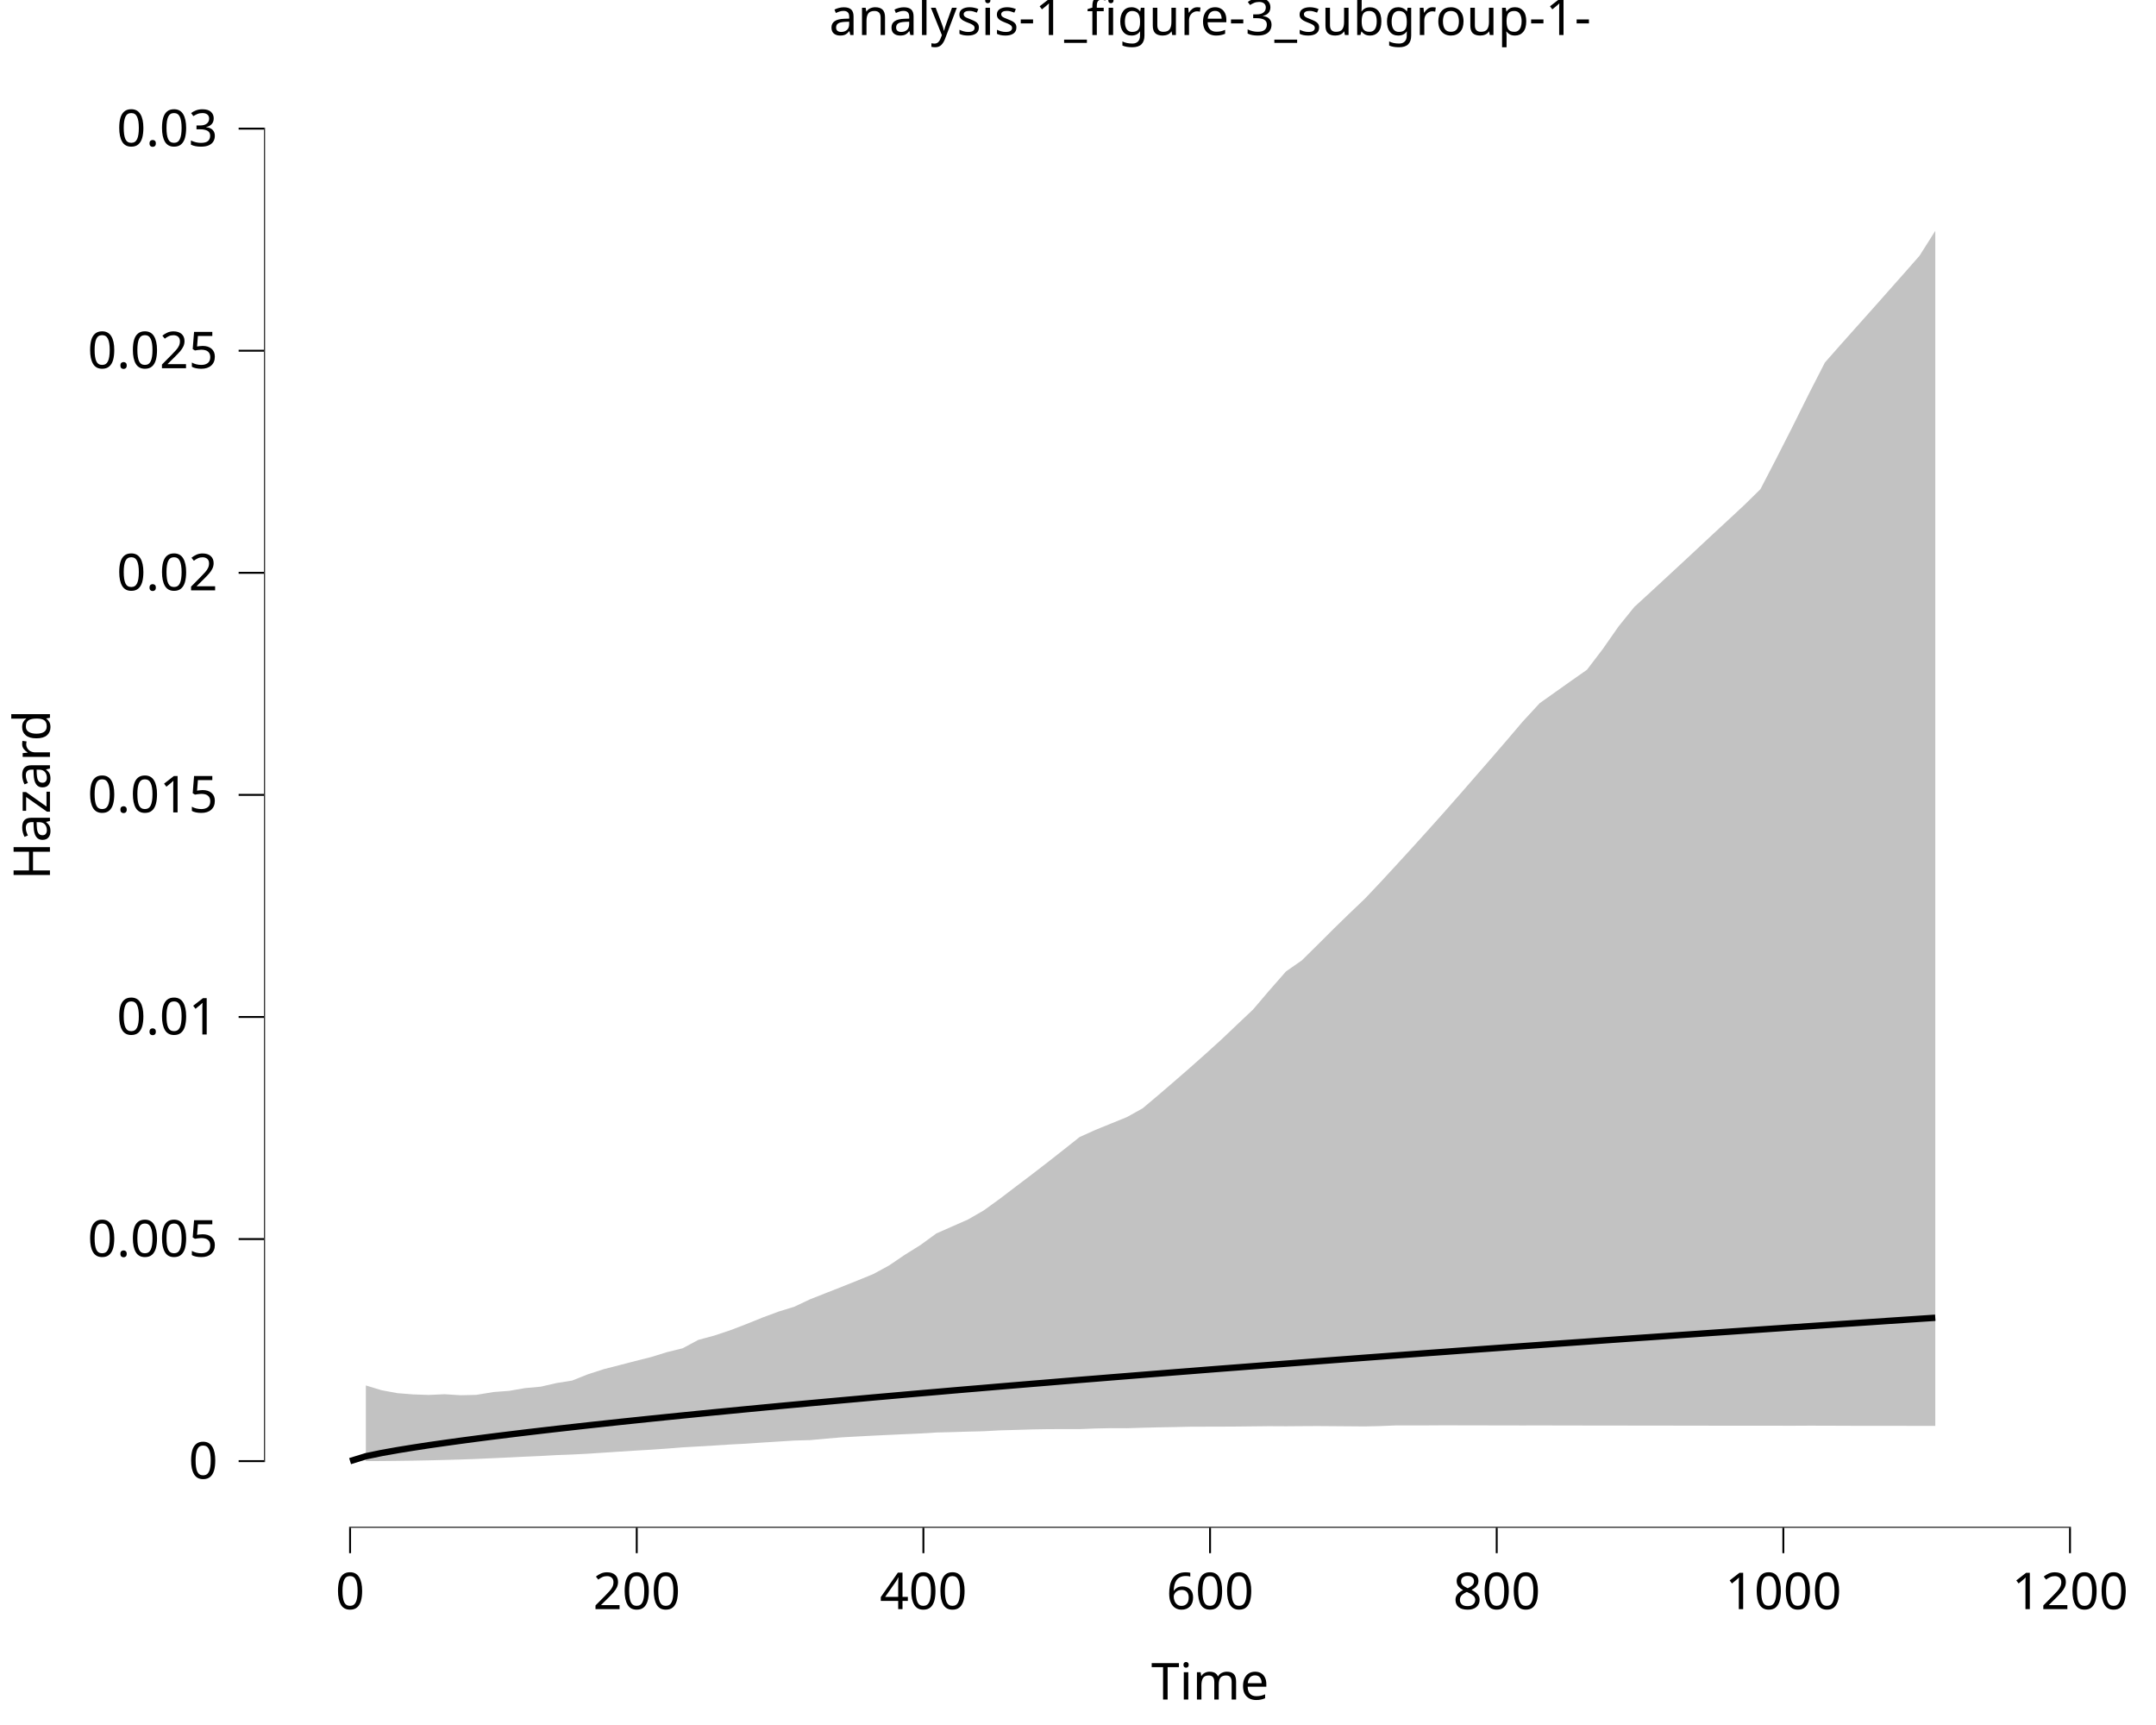
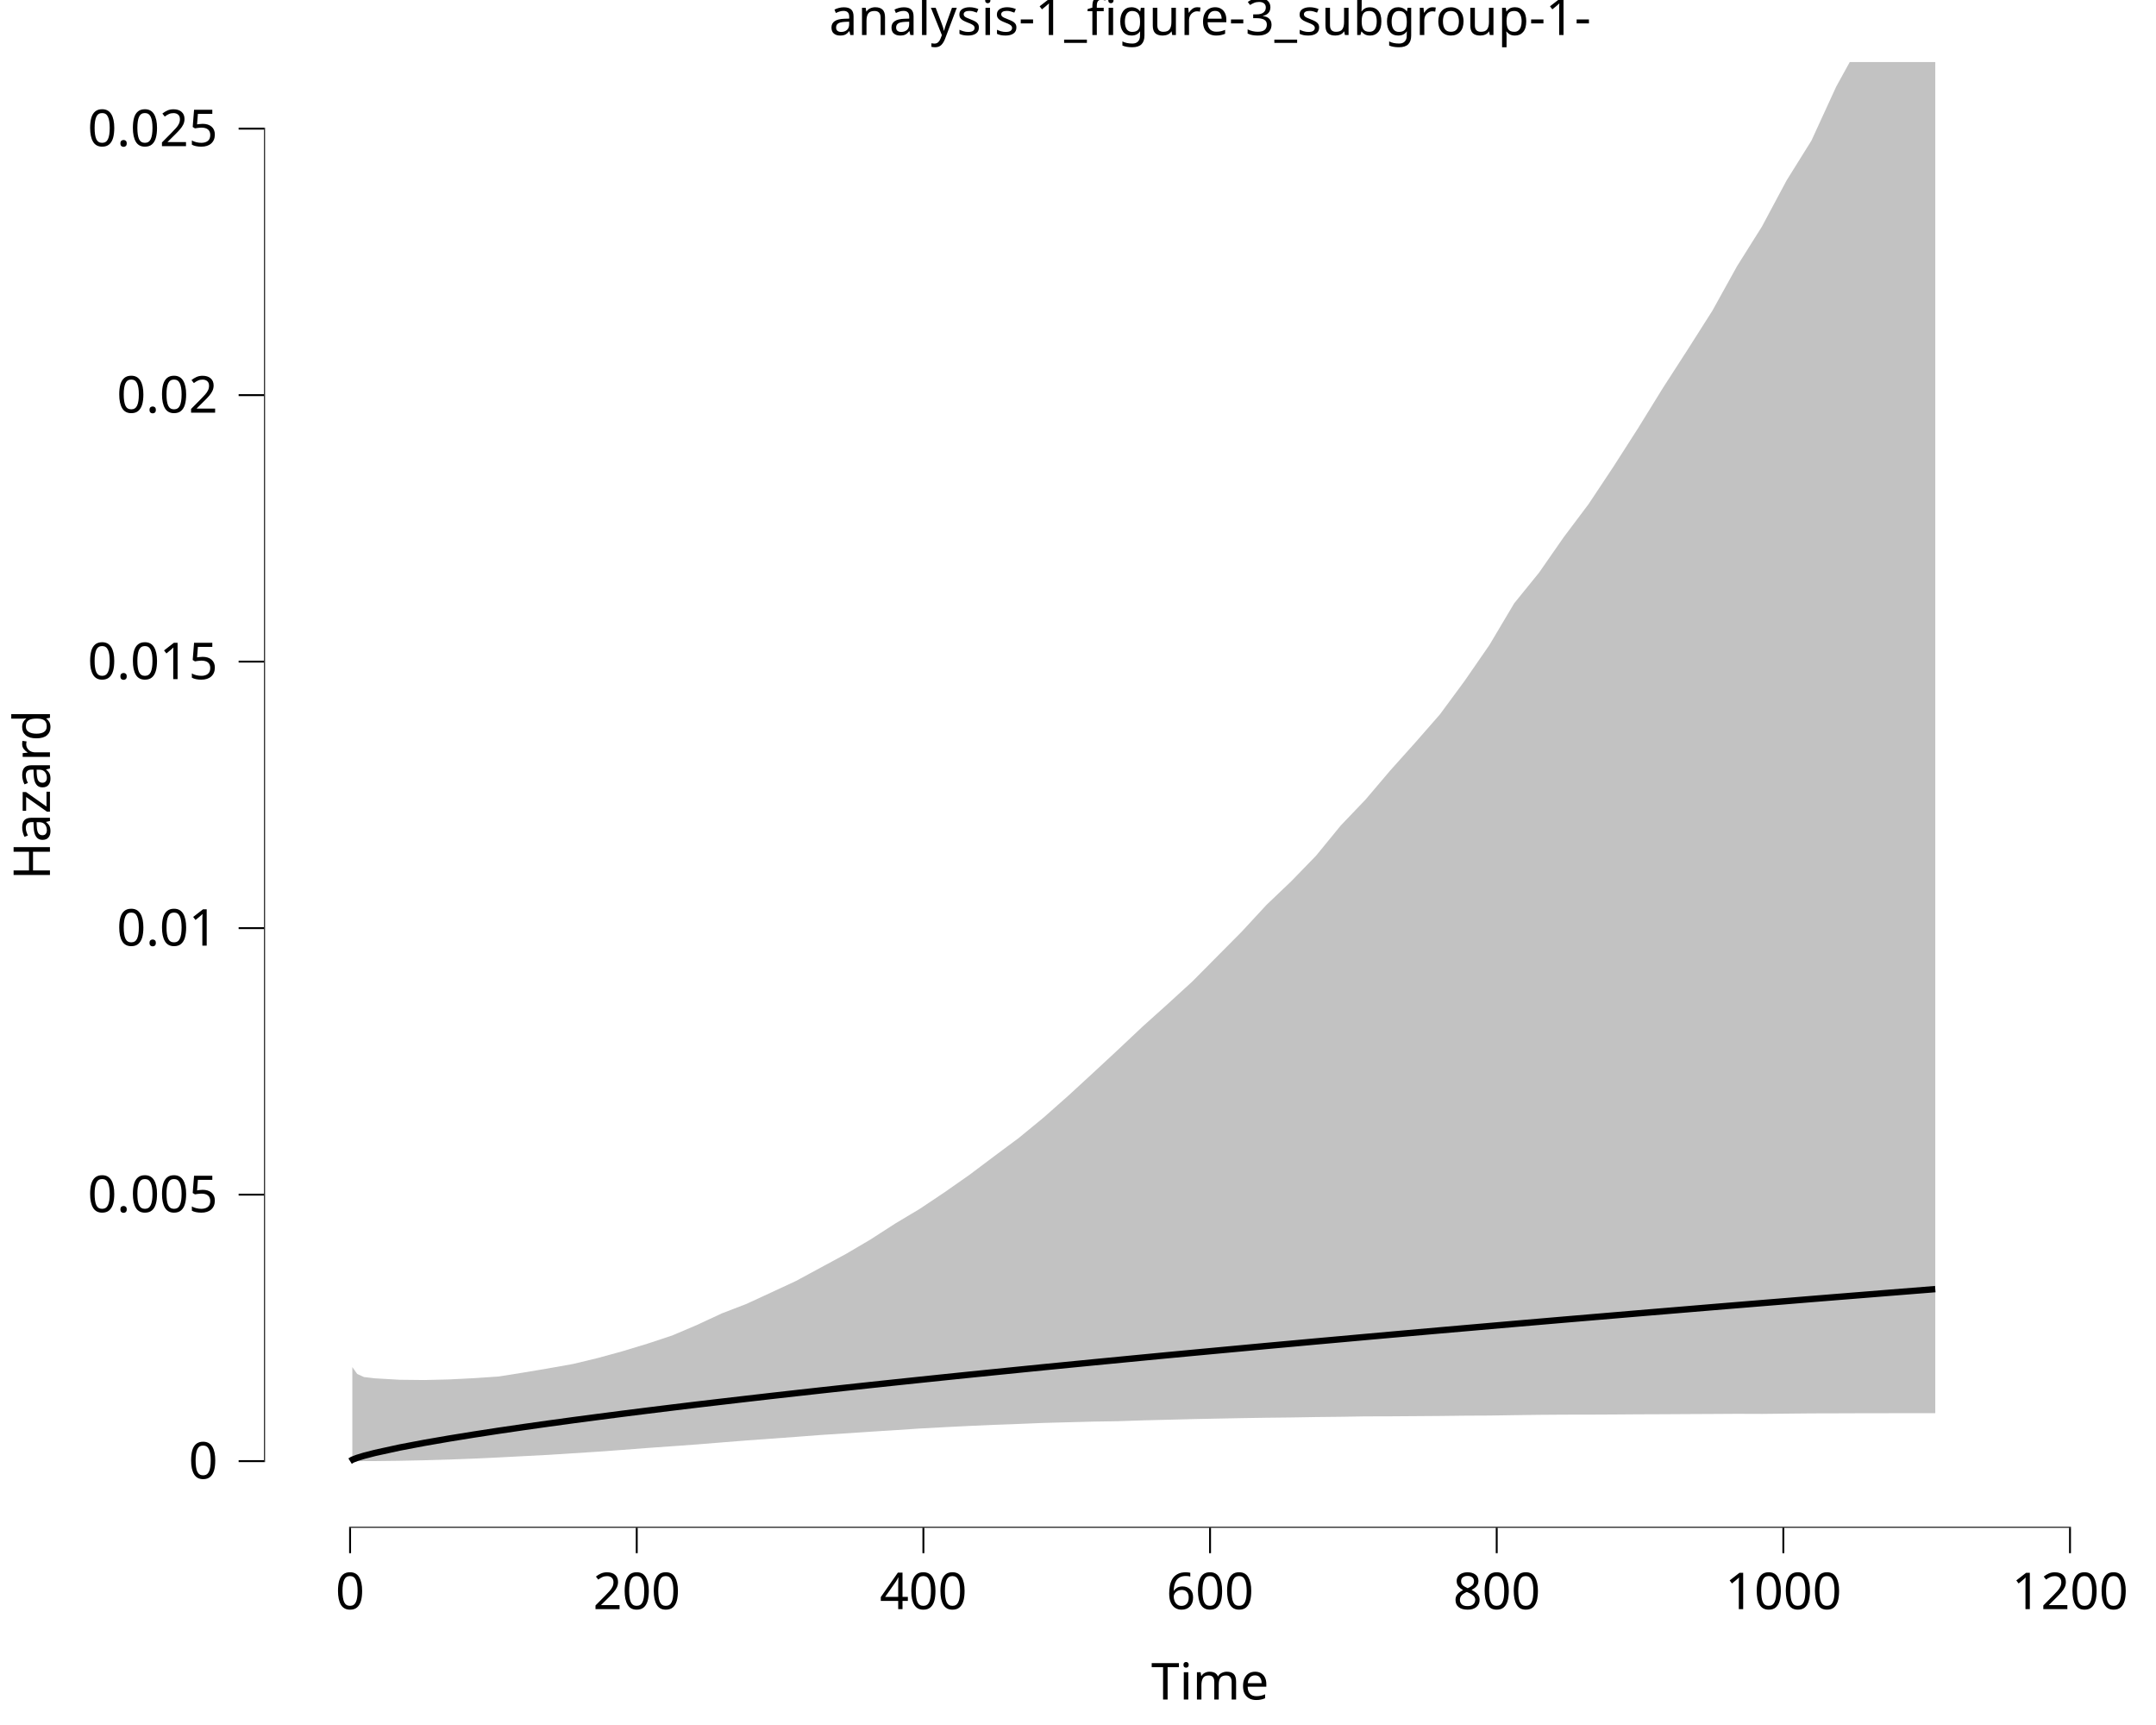
<svg xmlns="http://www.w3.org/2000/svg" class="svglite" data-engine-version="2.0" width="720.00pt" height="576.00pt" viewBox="0 0 720.00 576.00">
  <defs>
    <style type="text/css">
    .svglite line, .svglite polyline, .svglite polygon, .svglite path, .svglite rect, .svglite circle {
      fill: none;
      stroke: #000000;
      stroke-linecap: round;
      stroke-linejoin: round;
      stroke-miterlimit: 10.00;
    }
  </style>
  </defs>
  <rect width="100%" height="100%" style="stroke: none; fill: #FFFFFF;" />
  <defs>
    <clipPath id="cpMC4wMHw3MjAuMDB8MC4wMHw1NzYuMDA=">
      <rect x="0.00" y="0.00" width="720.00" height="576.00" />
    </clipPath>
  </defs>
  <g clip-path="url(#cpMC4wMHw3MjAuMDB8MC4wMHw1NzYuMDA=)">
    <rect x="0.00" y="0.00" width="720.00" height="576.00" style="stroke-width: 10.67; stroke: none;" />
  </g>
  <defs>
    <clipPath id="cpODguMTl8NzIwLjAwfDIwLjcxfDUxMC4xNA==">
      <rect x="88.19" y="20.71" width="631.81" height="489.43" />
    </clipPath>
  </defs>
  <g clip-path="url(#cpODguMTl8NzIwLjAwfDIwLjcxfDUxMC4xNA==)">
    <rect x="88.19" y="20.71" width="631.81" height="489.43" style="stroke-width: 10.67; stroke: none;" />
-     <polygon points="122.18,462.62 127.44,464.22 132.71,465.19 137.97,465.61 143.24,465.79 148.50,465.55 153.77,465.89 159.03,465.77 164.78,464.82 170.04,464.42 175.31,463.51 180.57,463.03 185.84,461.82 191.10,460.98 196.37,458.88 201.63,457.18 206.90,455.83 212.16,454.46 217.43,453.14 222.69,451.51 227.96,450.21 233.22,447.40 238.49,445.98 243.75,444.23 249.02,442.21 254.76,439.90 260.03,437.95 265.29,436.32 270.56,433.83 275.82,431.76 281.09,429.69 286.35,427.58 291.62,425.43 296.88,422.57 302.15,419.00 307.41,415.72 312.68,411.87 317.94,409.55 323.21,407.23 328.47,404.21 333.74,400.40 339.48,396.03 344.75,392.04 350.01,387.98 355.28,383.84 360.54,379.67 365.81,377.29 371.07,375.15 376.34,373.01 381.60,370.07 386.87,365.63 392.13,361.11 397.40,356.52 402.66,351.85 407.93,347.07 413.19,342.07 418.46,337.09 423.72,330.92 429.47,324.36 434.73,320.70 440.00,315.50 445.26,310.25 450.53,305.12 455.79,300.10 461.06,294.53 466.32,288.83 471.59,283.07 476.85,277.26 482.12,271.37 487.38,265.40 492.65,259.35 497.91,253.31 503.18,247.21 508.44,241.02 514.18,234.80 519.45,231.06 524.71,227.33 529.98,223.63 535.24,216.73 540.51,209.19 545.77,202.68 551.04,197.85 556.30,192.99 561.57,188.11 566.84,183.21 572.10,178.30 577.37,173.42 582.63,168.52 587.90,163.34 593.16,153.19 598.43,142.84 604.17,131.31 609.43,121.05 614.70,115.07 619.96,109.17 625.23,103.27 630.49,97.34 635.76,91.39 641.02,85.41 646.29,77.08 646.29,476.13 641.02,476.12 635.76,476.11 630.49,476.11 625.23,476.10 619.96,476.10 614.70,476.08 609.43,476.06 604.17,476.05 598.43,476.08 593.16,476.07 587.90,476.07 582.63,476.06 577.37,476.06 572.10,476.06 566.84,476.04 561.57,476.04 556.30,476.03 551.04,476.02 545.77,476.02 540.51,476.01 535.24,476.00 529.98,476.00 524.71,475.99 519.45,475.98 514.18,475.97 508.44,475.98 503.18,475.97 497.91,475.96 492.65,475.95 487.38,475.94 482.12,475.93 476.85,475.96 471.59,475.97 466.32,475.96 461.06,476.18 455.79,476.30 450.53,476.26 445.26,476.22 440.00,476.18 434.73,476.21 429.47,476.25 423.72,476.22 418.46,476.28 413.19,476.34 407.93,476.37 402.66,476.38 397.40,476.40 392.13,476.52 386.87,476.61 381.60,476.74 376.34,476.90 371.07,476.88 365.81,476.99 360.54,477.20 355.28,477.20 350.01,477.21 344.75,477.30 339.48,477.46 333.74,477.62 328.47,477.91 323.21,478.04 317.94,478.20 312.68,478.33 307.41,478.66 302.15,478.89 296.88,479.13 291.62,479.38 286.35,479.66 281.09,479.95 275.82,480.39 270.56,480.87 265.29,481.02 260.03,481.35 254.76,481.68 249.02,482.07 243.75,482.34 238.49,482.68 233.22,482.99 227.96,483.29 222.69,483.71 217.43,484.07 212.16,484.38 206.90,484.72 201.63,485.06 196.37,485.41 191.10,485.68 185.84,485.88 180.57,486.17 175.31,486.40 170.04,486.66 164.78,486.90 159.03,487.16 153.77,487.35 148.50,487.50 143.24,487.63 137.97,487.73 132.71,487.80 127.44,487.86 122.18,487.88 " style="stroke-width: 0.00; stroke: none; stroke-linecap: butt; fill: #333333; fill-opacity: 0.30;" />
-     <polyline points="122.18,462.62 127.44,464.22 132.71,465.19 137.97,465.61 143.24,465.79 148.50,465.55 153.77,465.89 159.03,465.77 164.78,464.82 170.04,464.42 175.31,463.51 180.57,463.03 185.84,461.82 191.10,460.98 196.37,458.88 201.63,457.18 206.90,455.83 212.16,454.46 217.43,453.14 222.69,451.51 227.96,450.21 233.22,447.40 238.49,445.98 243.75,444.23 249.02,442.21 254.76,439.90 260.03,437.95 265.29,436.32 270.56,433.83 275.82,431.76 281.09,429.69 286.35,427.58 291.62,425.43 296.88,422.57 302.15,419.00 307.41,415.72 312.68,411.87 317.94,409.55 323.21,407.23 328.47,404.21 333.74,400.40 339.48,396.03 344.75,392.04 350.01,387.98 355.28,383.84 360.54,379.67 365.81,377.29 371.07,375.15 376.34,373.01 381.60,370.07 386.87,365.63 392.13,361.11 397.40,356.52 402.66,351.85 407.93,347.07 413.19,342.07 418.46,337.09 423.72,330.92 429.47,324.36 434.73,320.70 440.00,315.50 445.26,310.25 450.53,305.12 455.79,300.10 461.06,294.53 466.32,288.83 471.59,283.07 476.85,277.26 482.12,271.37 487.38,265.40 492.65,259.35 497.91,253.31 503.18,247.21 508.44,241.02 514.18,234.80 519.45,231.06 524.71,227.33 529.98,223.63 535.24,216.73 540.51,209.19 545.77,202.68 551.04,197.85 556.30,192.99 561.57,188.11 566.84,183.21 572.10,178.30 577.37,173.42 582.63,168.52 587.90,163.34 593.16,153.19 598.43,142.84 604.17,131.31 609.43,121.05 614.70,115.07 619.96,109.17 625.23,103.27 630.49,97.34 635.76,91.39 641.02,85.41 646.29,77.08 " style="stroke-width: 1.07; stroke: none; stroke-linecap: butt;" />
-     <polyline points="646.29,476.13 641.02,476.12 635.76,476.11 630.49,476.11 625.23,476.10 619.96,476.10 614.70,476.08 609.43,476.06 604.17,476.05 598.43,476.08 593.16,476.07 587.90,476.07 582.63,476.06 577.37,476.06 572.10,476.06 566.84,476.04 561.57,476.04 556.30,476.03 551.04,476.02 545.77,476.02 540.51,476.01 535.24,476.00 529.98,476.00 524.71,475.99 519.45,475.98 514.18,475.97 508.44,475.98 503.18,475.97 497.91,475.96 492.65,475.95 487.38,475.94 482.12,475.93 476.85,475.96 471.59,475.97 466.32,475.96 461.06,476.18 455.79,476.30 450.53,476.26 445.26,476.22 440.00,476.18 434.73,476.21 429.47,476.25 423.72,476.22 418.46,476.28 413.19,476.34 407.93,476.37 402.66,476.38 397.40,476.40 392.13,476.52 386.87,476.61 381.60,476.74 376.34,476.90 371.07,476.88 365.81,476.99 360.54,477.20 355.28,477.20 350.01,477.21 344.75,477.30 339.48,477.46 333.74,477.62 328.47,477.91 323.21,478.04 317.94,478.20 312.68,478.33 307.41,478.66 302.15,478.89 296.88,479.13 291.62,479.38 286.35,479.66 281.09,479.95 275.82,480.39 270.56,480.87 265.29,481.02 260.03,481.35 254.76,481.68 249.02,482.07 243.75,482.34 238.49,482.68 233.22,482.99 227.96,483.29 222.69,483.71 217.43,484.07 212.16,484.38 206.90,484.72 201.63,485.06 196.37,485.41 191.10,485.68 185.84,485.88 180.57,486.17 175.31,486.40 170.04,486.66 164.78,486.90 159.03,487.16 153.77,487.35 148.50,487.50 143.24,487.63 137.97,487.73 132.71,487.80 127.44,487.86 122.18,487.88 " style="stroke-width: 1.07; stroke: none; stroke-linecap: butt;" />
-     <polyline points="116.91,487.89 122.18,486.26 127.44,485.17 132.71,484.23 137.97,483.38 143.24,482.57 148.50,481.82 153.77,481.09 159.03,480.39 164.78,479.65 170.04,479.00 175.31,478.36 180.57,477.74 185.84,477.13 191.10,476.54 196.37,475.95 201.63,475.38 206.90,474.81 212.16,474.26 217.43,473.71 222.69,473.17 227.96,472.64 233.22,472.11 238.49,471.59 243.75,471.08 249.02,470.57 254.76,470.02 260.03,469.52 265.29,469.03 270.56,468.54 275.82,468.06 281.09,467.58 286.35,467.11 291.62,466.63 296.88,466.17 302.15,465.70 307.41,465.24 312.68,464.79 317.94,464.33 323.21,463.88 328.47,463.44 333.74,462.99 339.48,462.51 344.75,462.07 350.01,461.64 355.28,461.20 360.54,460.77 365.81,460.35 371.07,459.92 376.34,459.50 381.60,459.08 386.87,458.66 392.13,458.24 397.40,457.83 402.66,457.41 407.93,457.00 413.19,456.60 418.46,456.19 423.72,455.79 429.47,455.35 434.73,454.95 440.00,454.55 445.26,454.15 450.53,453.76 455.79,453.36 461.06,452.97 466.32,452.58 471.59,452.19 476.85,451.80 482.12,451.42 487.38,451.03 492.65,450.65 497.91,450.27 503.18,449.89 508.44,449.51 514.18,449.10 519.45,448.72 524.71,448.35 529.98,447.98 535.24,447.60 540.51,447.23 545.77,446.86 551.04,446.50 556.30,446.13 561.57,445.76 566.84,445.40 572.10,445.03 577.37,444.67 582.63,444.31 587.90,443.95 593.16,443.59 598.43,443.23 604.17,442.84 609.43,442.49 614.70,442.13 619.96,441.78 625.23,441.43 630.49,441.07 635.76,440.72 641.02,440.37 646.29,440.02 " style="stroke-width: 2.13; stroke-linecap: butt;" />
+     <polygon points="117.66,456.49 119.30,458.79 121.55,459.81 125.18,460.24 133.46,460.72 141.73,460.81 150.00,460.61 158.27,460.19 166.54,459.63 174.81,458.31 183.09,456.92 191.36,455.45 199.63,453.46 207.90,451.19 216.17,448.68 224.44,445.95 232.71,442.44 240.99,438.58 249.26,435.40 257.53,431.58 265.80,427.74 274.07,423.27 282.34,418.80 290.61,413.94 298.89,408.60 307.16,403.65 315.43,398.12 323.70,392.33 331.97,386.11 340.24,379.96 348.52,373.16 356.79,365.84 365.06,358.23 373.33,350.55 381.60,342.76 389.87,335.33 398.14,327.77 406.42,319.42 414.69,311.08 422.96,302.14 431.23,294.25 439.50,285.73 447.77,275.62 456.04,266.97 464.32,257.22 472.59,248.00 480.86,238.55 489.13,227.33 497.40,215.36 505.67,201.45 513.95,191.24 522.22,179.35 530.49,168.35 538.76,155.90 547.03,142.99 555.30,129.59 563.57,116.78 571.85,103.75 580.12,88.83 588.39,75.67 596.66,60.21 604.93,46.95 613.20,28.93 621.47,13.93 629.75,-1.18 638.02,-16.81 646.29,-32.03 646.29,471.87 638.02,471.87 629.75,471.89 621.47,471.90 613.20,471.93 604.93,471.95 596.66,472.03 588.39,472.12 580.12,472.09 571.85,472.14 563.57,472.18 555.30,472.23 547.03,472.26 538.76,472.32 530.49,472.36 522.22,472.37 513.95,472.43 505.67,472.54 497.40,472.67 489.13,472.71 480.86,472.81 472.59,472.87 464.32,472.93 456.04,472.95 447.77,473.08 439.50,473.17 431.23,473.31 422.96,473.40 414.69,473.53 406.42,473.69 398.14,473.86 389.87,474.07 381.60,474.28 373.33,474.56 365.06,474.69 356.79,474.91 348.52,475.13 340.24,475.47 331.97,475.77 323.70,476.14 315.43,476.55 307.16,477.00 298.89,477.55 290.61,478.07 282.34,478.63 274.07,479.16 265.80,479.79 257.53,480.39 249.26,480.99 240.99,481.65 232.71,482.32 224.44,482.92 216.17,483.50 207.90,484.14 199.63,484.74 191.36,485.27 183.09,485.80 174.81,486.23 166.54,486.66 158.27,487.04 150.00,487.36 141.73,487.60 133.46,487.77 125.18,487.87 121.55,487.88 119.30,487.89 117.66,487.89 " style="stroke-width: 0.00; stroke: none; stroke-linecap: butt; fill: #333333; fill-opacity: 0.30;" />
+     <polyline points="117.66,456.49 119.30,458.79 121.55,459.81 125.18,460.24 133.46,460.72 141.73,460.81 150.00,460.61 158.27,460.19 166.54,459.63 174.81,458.31 183.09,456.92 191.36,455.45 199.63,453.46 207.90,451.19 216.17,448.68 224.44,445.95 232.71,442.44 240.99,438.58 249.26,435.40 257.53,431.58 265.80,427.74 274.07,423.27 282.34,418.80 290.61,413.94 298.89,408.60 307.16,403.65 315.43,398.12 323.70,392.33 331.97,386.11 340.24,379.96 348.52,373.16 356.79,365.84 365.06,358.23 373.33,350.55 381.60,342.76 389.87,335.33 398.14,327.77 406.42,319.42 414.69,311.08 422.96,302.14 431.23,294.25 439.50,285.73 447.77,275.62 456.04,266.97 464.32,257.22 472.59,248.00 480.86,238.55 489.13,227.33 497.40,215.36 505.67,201.45 513.95,191.24 522.22,179.35 530.49,168.35 538.76,155.90 547.03,142.99 555.30,129.59 563.57,116.78 571.85,103.75 580.12,88.83 588.39,75.67 596.66,60.21 604.93,46.95 613.20,28.93 621.47,13.93 629.75,-1.18 638.02,-16.81 646.29,-32.03 " style="stroke-width: 1.07; stroke: none; stroke-linecap: butt;" />
+     <polyline points="646.29,471.87 638.02,471.87 629.75,471.89 621.47,471.90 613.20,471.93 604.93,471.95 596.66,472.03 588.39,472.12 580.12,472.09 571.85,472.14 563.57,472.18 555.30,472.23 547.03,472.26 538.76,472.32 530.49,472.36 522.22,472.37 513.95,472.43 505.67,472.54 497.40,472.67 489.13,472.71 480.86,472.81 472.59,472.87 464.32,472.93 456.04,472.95 447.77,473.08 439.50,473.17 431.23,473.31 422.96,473.40 414.69,473.53 406.42,473.69 398.14,473.86 389.87,474.07 381.60,474.28 373.33,474.56 365.06,474.69 356.79,474.91 348.52,475.13 340.24,475.47 331.97,475.77 323.70,476.14 315.43,476.55 307.16,477.00 298.89,477.55 290.61,478.07 282.34,478.63 274.07,479.16 265.80,479.79 257.53,480.39 249.26,480.99 240.99,481.65 232.71,482.32 224.44,482.92 216.17,483.50 207.90,484.14 199.63,484.74 191.36,485.27 183.09,485.80 174.81,486.23 166.54,486.66 158.27,487.04 150.00,487.36 141.73,487.60 133.46,487.77 125.18,487.87 121.55,487.88 119.30,487.89 117.66,487.89 " style="stroke-width: 1.07; stroke: none; stroke-linecap: butt;" />
+     <polyline points="116.91,487.89 117.66,487.42 119.30,486.79 121.55,486.10 125.18,485.16 133.46,483.35 141.73,481.78 150.00,480.35 158.27,479.01 166.54,477.74 174.81,476.53 183.09,475.36 191.36,474.23 199.63,473.14 207.90,472.07 216.17,471.03 224.44,470.01 232.71,469.01 240.99,468.04 249.26,467.08 257.53,466.13 265.80,465.20 274.07,464.28 282.34,463.38 290.61,462.49 298.89,461.61 307.16,460.74 315.43,459.88 323.70,459.03 331.97,458.19 340.24,457.36 348.52,456.53 356.79,455.72 365.06,454.91 373.33,454.11 381.60,453.31 389.87,452.52 398.14,451.74 406.42,450.97 414.69,450.20 422.96,449.43 431.23,448.68 439.50,447.92 447.77,447.18 456.04,446.43 464.32,445.69 472.59,444.96 480.86,444.23 489.13,443.51 497.40,442.79 505.67,442.07 513.95,441.36 522.22,440.65 530.49,439.95 538.76,439.25 547.03,438.55 555.30,437.86 563.57,437.17 571.85,436.48 580.12,435.80 588.39,435.12 596.66,434.45 604.93,433.77 613.20,433.10 621.47,432.44 629.75,431.77 638.02,431.11 646.29,430.45 " style="stroke-width: 2.13; stroke-linecap: butt;" />
    <line x1="116.59" y1="510.14" x2="691.60" y2="510.14" style="stroke-width: 0.64; stroke-linecap: butt;" />
    <line x1="88.19" y1="488.21" x2="88.19" y2="42.64" style="stroke-width: 0.64; stroke-linecap: butt;" />
    <rect x="88.19" y="20.71" width="631.81" height="489.43" style="stroke-width: 0.00; stroke: none;" />
  </g>
  <g clip-path="url(#cpMC4wMHw3MjAuMDB8MC4wMHw1NzYuMDA=)">
    <polyline points="88.19,510.14 88.19,20.71 " style="stroke-width: 0.00; stroke: none; stroke-linecap: butt;" />
    <text x="72.72" y="493.74" text-anchor="end" style="font-size: 17.00px; font-family: sans;" textLength="9.46px" lengthAdjust="spacingAndGlyphs">0</text>
-     <text x="72.72" y="419.59" text-anchor="end" style="font-size: 17.00px; font-family: sans;" textLength="42.54px" lengthAdjust="spacingAndGlyphs">0.005</text>
-     <text x="72.72" y="345.43" text-anchor="end" style="font-size: 17.00px; font-family: sans;" textLength="33.09px" lengthAdjust="spacingAndGlyphs">0.01</text>
-     <text x="72.72" y="271.27" text-anchor="end" style="font-size: 17.00px; font-family: sans;" textLength="42.54px" lengthAdjust="spacingAndGlyphs">0.015</text>
-     <text x="72.72" y="197.12" text-anchor="end" style="font-size: 17.00px; font-family: sans;" textLength="33.09px" lengthAdjust="spacingAndGlyphs">0.02</text>
-     <text x="72.72" y="122.96" text-anchor="end" style="font-size: 17.00px; font-family: sans;" textLength="42.54px" lengthAdjust="spacingAndGlyphs">0.025</text>
-     <text x="72.72" y="48.80" text-anchor="end" style="font-size: 17.00px; font-family: sans;" textLength="33.09px" lengthAdjust="spacingAndGlyphs">0.03</text>
+     <text x="72.72" y="404.75" text-anchor="end" style="font-size: 17.00px; font-family: sans;" textLength="42.54px" lengthAdjust="spacingAndGlyphs">0.005</text>
+     <text x="72.72" y="315.77" text-anchor="end" style="font-size: 17.00px; font-family: sans;" textLength="33.09px" lengthAdjust="spacingAndGlyphs">0.01</text>
+     <text x="72.72" y="226.78" text-anchor="end" style="font-size: 17.00px; font-family: sans;" textLength="42.54px" lengthAdjust="spacingAndGlyphs">0.015</text>
+     <text x="72.72" y="137.79" text-anchor="end" style="font-size: 17.00px; font-family: sans;" textLength="33.09px" lengthAdjust="spacingAndGlyphs">0.02</text>
+     <text x="72.72" y="48.80" text-anchor="end" style="font-size: 17.00px; font-family: sans;" textLength="42.54px" lengthAdjust="spacingAndGlyphs">0.025</text>
    <polyline points="79.69,487.89 88.19,487.89 " style="stroke-width: 0.64; stroke-linecap: butt;" />
-     <polyline points="79.69,413.74 88.19,413.74 " style="stroke-width: 0.64; stroke-linecap: butt;" />
-     <polyline points="79.69,339.58 88.19,339.58 " style="stroke-width: 0.64; stroke-linecap: butt;" />
-     <polyline points="79.69,265.42 88.19,265.42 " style="stroke-width: 0.64; stroke-linecap: butt;" />
-     <polyline points="79.69,191.27 88.19,191.27 " style="stroke-width: 0.64; stroke-linecap: butt;" />
-     <polyline points="79.69,117.11 88.19,117.11 " style="stroke-width: 0.64; stroke-linecap: butt;" />
+     <polyline points="79.69,398.91 88.19,398.91 " style="stroke-width: 0.64; stroke-linecap: butt;" />
+     <polyline points="79.69,309.92 88.19,309.92 " style="stroke-width: 0.64; stroke-linecap: butt;" />
+     <polyline points="79.69,220.93 88.19,220.93 " style="stroke-width: 0.64; stroke-linecap: butt;" />
+     <polyline points="79.69,131.94 88.19,131.94 " style="stroke-width: 0.64; stroke-linecap: butt;" />
    <polyline points="79.69,42.95 88.19,42.95 " style="stroke-width: 0.64; stroke-linecap: butt;" />
    <polyline points="88.19,510.14 720.00,510.14 " style="stroke-width: 0.00; stroke: none; stroke-linecap: butt;" />
    <polyline points="116.91,518.64 116.91,510.14 " style="stroke-width: 0.64; stroke-linecap: butt;" />
    <polyline points="212.64,518.64 212.64,510.14 " style="stroke-width: 0.64; stroke-linecap: butt;" />
    <polyline points="308.37,518.64 308.37,510.14 " style="stroke-width: 0.64; stroke-linecap: butt;" />
    <polyline points="404.10,518.64 404.10,510.14 " style="stroke-width: 0.64; stroke-linecap: butt;" />
    <polyline points="499.83,518.64 499.83,510.14 " style="stroke-width: 0.64; stroke-linecap: butt;" />
    <polyline points="595.55,518.64 595.55,510.14 " style="stroke-width: 0.64; stroke-linecap: butt;" />
    <polyline points="691.28,518.64 691.28,510.14 " style="stroke-width: 0.64; stroke-linecap: butt;" />
    <text x="116.91" y="537.32" text-anchor="middle" style="font-size: 17.00px; font-family: sans;" textLength="9.46px" lengthAdjust="spacingAndGlyphs">0</text>
    <text x="212.64" y="537.32" text-anchor="middle" style="font-size: 17.00px; font-family: sans;" textLength="28.37px" lengthAdjust="spacingAndGlyphs">200</text>
    <text x="308.37" y="537.32" text-anchor="middle" style="font-size: 17.00px; font-family: sans;" textLength="28.37px" lengthAdjust="spacingAndGlyphs">400</text>
    <text x="404.10" y="537.32" text-anchor="middle" style="font-size: 17.00px; font-family: sans;" textLength="28.37px" lengthAdjust="spacingAndGlyphs">600</text>
    <text x="499.83" y="537.32" text-anchor="middle" style="font-size: 17.00px; font-family: sans;" textLength="28.37px" lengthAdjust="spacingAndGlyphs">800</text>
    <text x="595.55" y="537.32" text-anchor="middle" style="font-size: 17.00px; font-family: sans;" textLength="37.82px" lengthAdjust="spacingAndGlyphs">1000</text>
    <text x="691.28" y="537.32" text-anchor="middle" style="font-size: 17.00px; font-family: sans;" textLength="37.82px" lengthAdjust="spacingAndGlyphs">1200</text>
    <text x="404.10" y="567.49" text-anchor="middle" style="font-size: 17.00px; font-family: sans;" textLength="37.78px" lengthAdjust="spacingAndGlyphs">Time</text>
    <text transform="translate(16.68,265.42) rotate(-90)" text-anchor="middle" style="font-size: 17.00px; font-family: sans;" textLength="54.81px" lengthAdjust="spacingAndGlyphs">Hazard</text>
    <text x="404.10" y="11.70" text-anchor="middle" style="font-size: 17.00px; font-family: sans;" textLength="244.78px" lengthAdjust="spacingAndGlyphs">analysis-1_figure-3_subgroup-1-</text>
  </g>
</svg>
